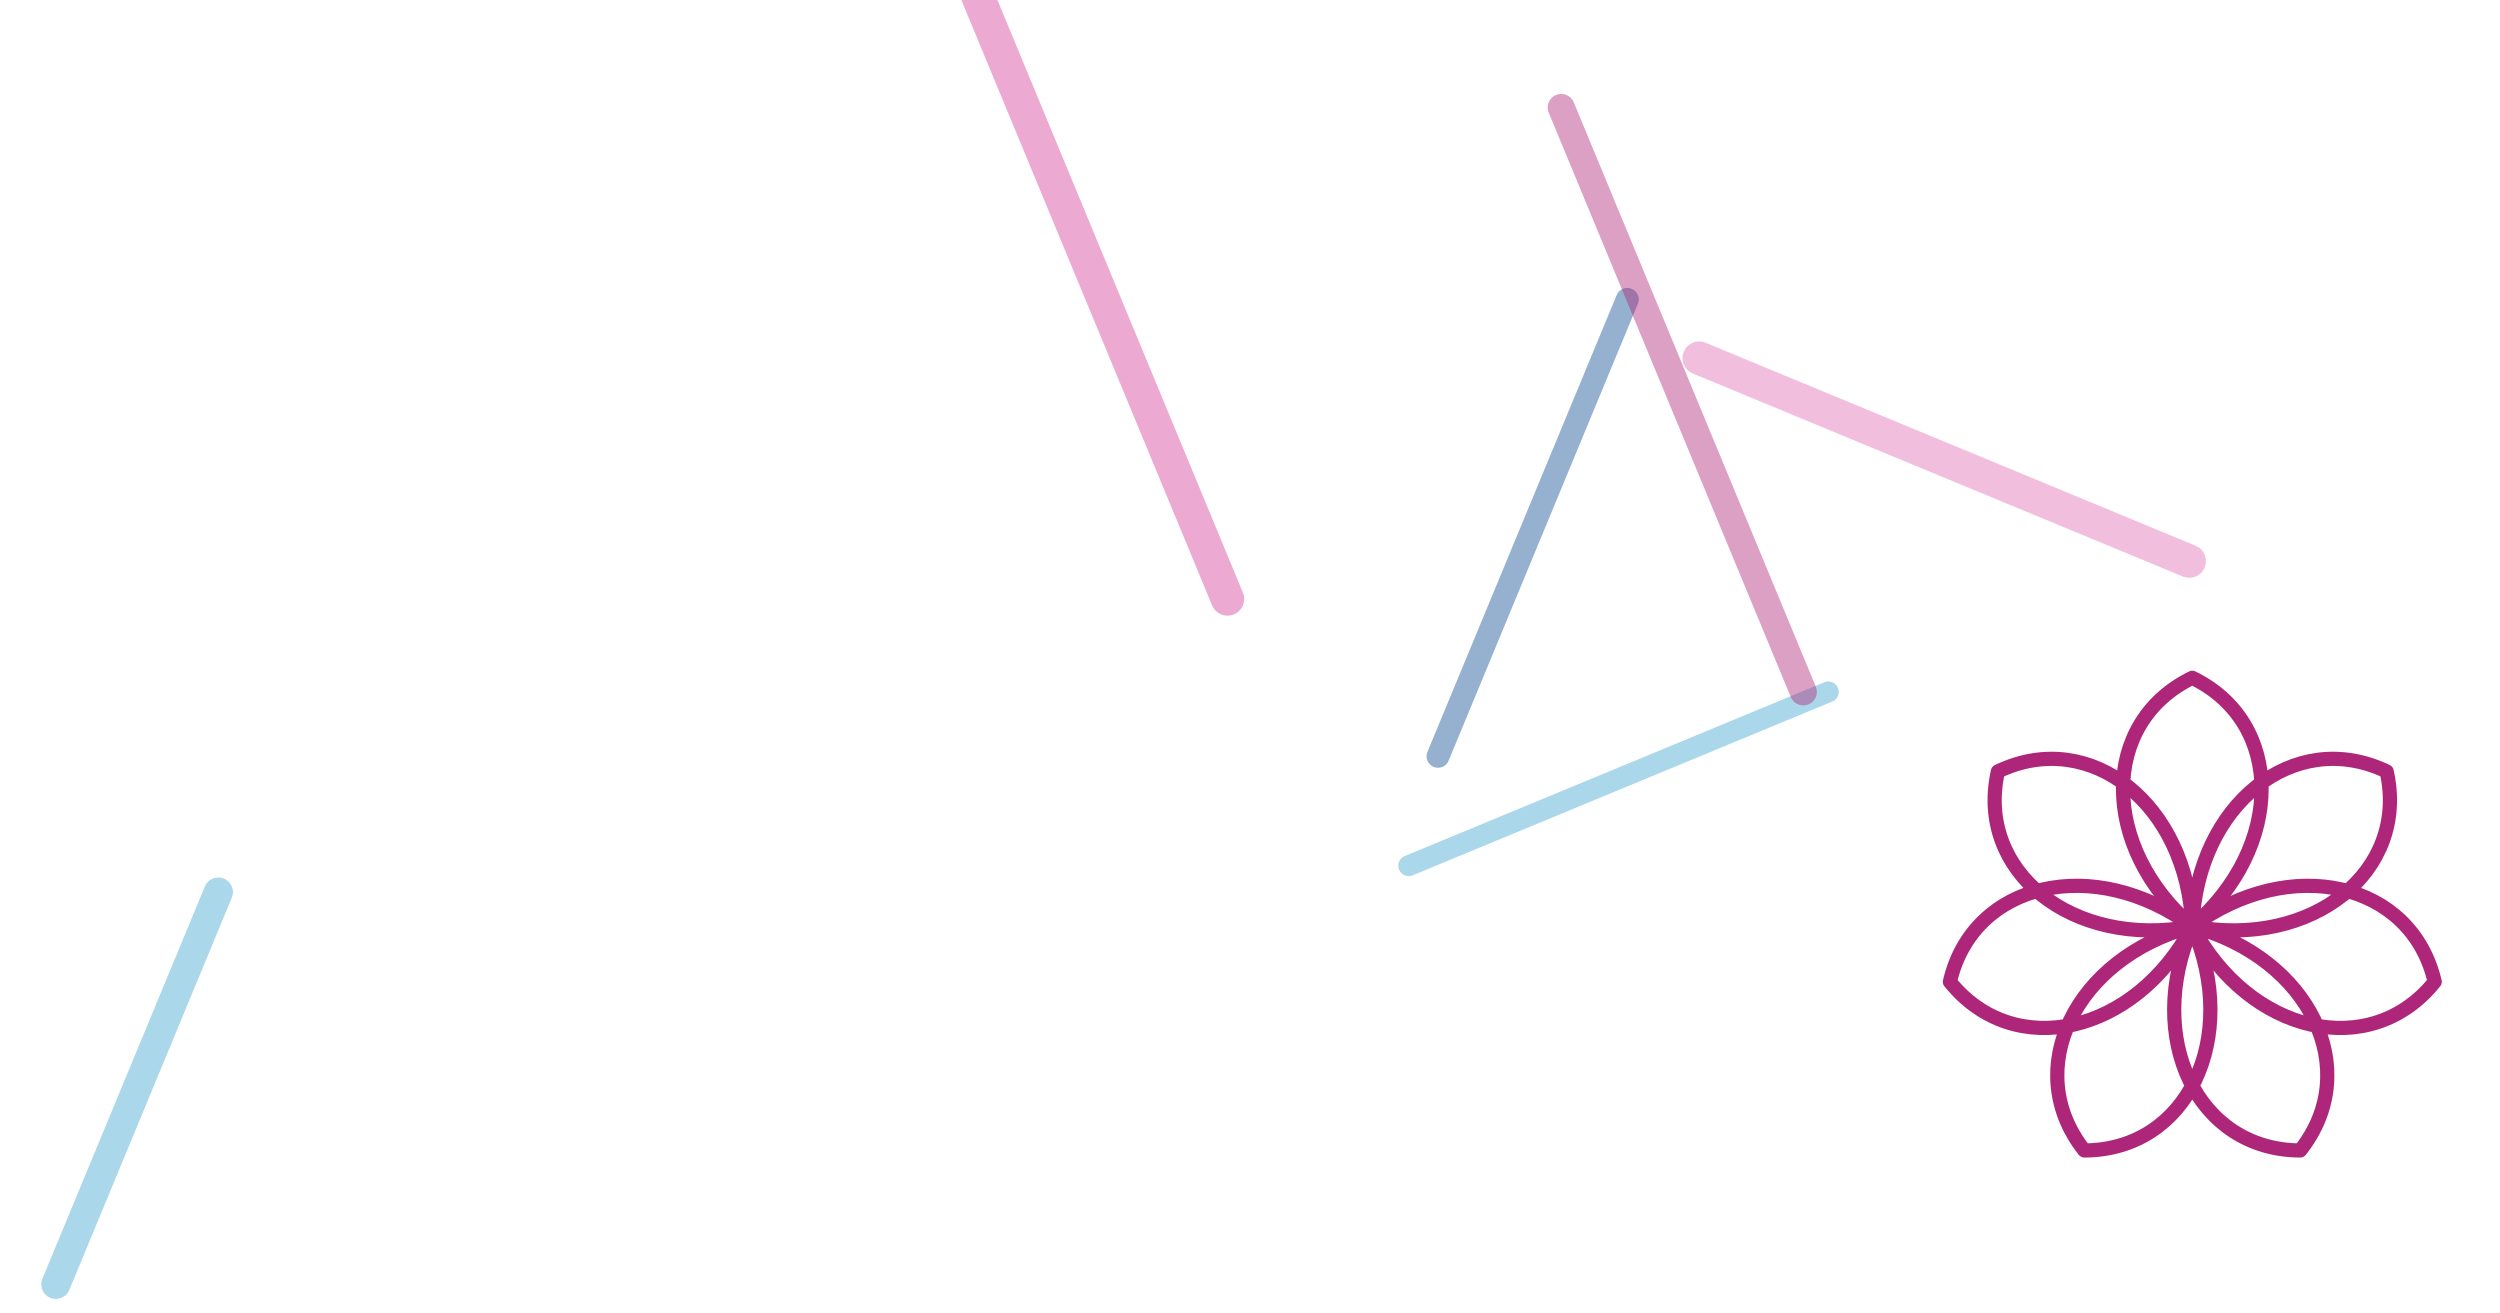
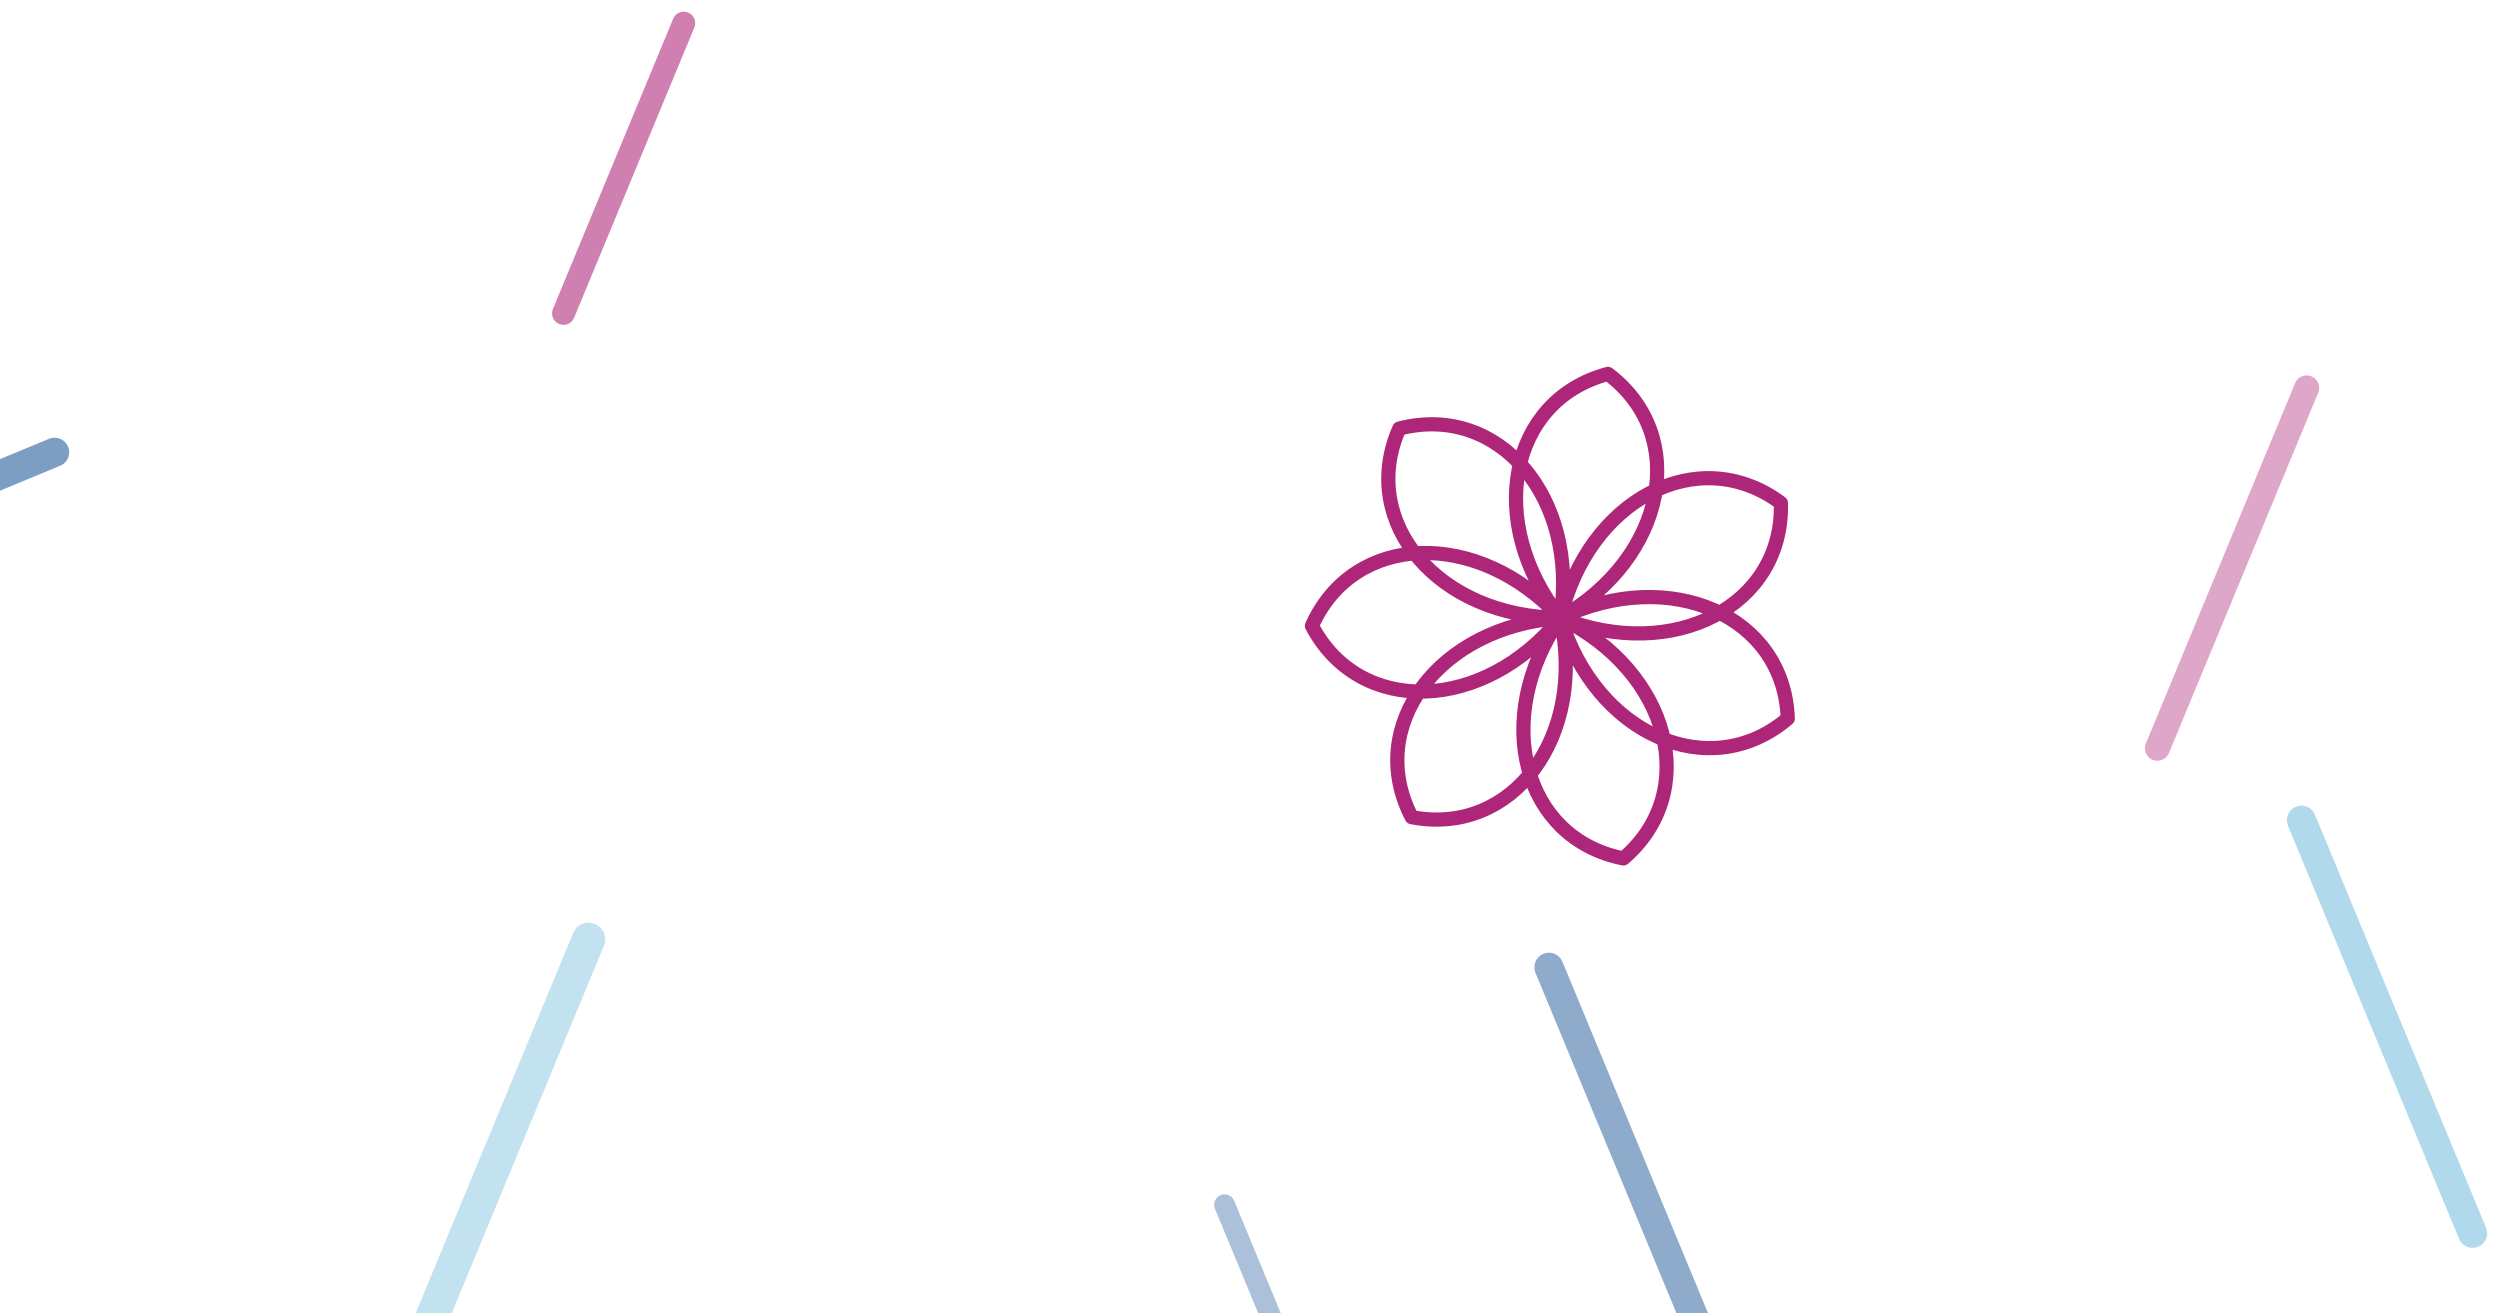
<svg xmlns="http://www.w3.org/2000/svg" width="1200" height="630" viewBox="0 0 1200 630" role="img" aria-label="Abstract geometric blog cover">
  <g fill="none">
-     <line x1="877.6" y1="332.1" x2="1095.6" y2="332.1" transform="rotate(157.5 877.6 332.1)" stroke="#6bb8db" stroke-width="10" stroke-linecap="round" opacity="0.57" />
-     <line x1="104.8" y1="428.2" x2="308.6" y2="428.2" transform="rotate(112.5 104.8 428.2)" stroke="#6bb8db" stroke-width="14" stroke-linecap="round" opacity="0.57" />
-     <line x1="781.1" y1="143.7" x2="1018.5" y2="143.7" transform="rotate(112.5 781.1 143.7)" stroke="#215b9a" stroke-width="11" stroke-linecap="round" opacity="0.48" />
-     <line x1="1122.7" y1="651.2" x2="1309.4" y2="651.2" transform="rotate(112.5 1122.7 651.2)" stroke="#ae2679" stroke-width="14" stroke-linecap="round" opacity="0.49" />
-     <line x1="815.6" y1="171.9" x2="1070.2" y2="171.9" transform="rotate(22.5 815.6 171.9)" stroke="#dd66ae" stroke-width="16" stroke-linecap="round" opacity="0.42" />
-     <line x1="297.2" y1="652.7" x2="556.4" y2="652.7" transform="rotate(67.5 297.2 652.7)" stroke="#ae2679" stroke-width="11" stroke-linecap="round" opacity="0.43" />
-     <line x1="464.1" y1="-14.5" x2="791.0" y2="-14.5" transform="rotate(67.5 464.1 -14.5)" stroke="#dd66ae" stroke-width="16" stroke-linecap="round" opacity="0.56" />
-     <line x1="749.4" y1="51.6" x2="1053.0" y2="51.6" transform="rotate(67.5 749.4 51.6)" stroke="#ae2679" stroke-width="13" stroke-linecap="round" opacity="0.44" />
+     <line x1="587.8" y1="578.3" x2="830.8" y2="578.3" transform="rotate(67.5 587.8 578.3)" stroke="#215b9a" stroke-width="10" stroke-linecap="round" opacity="0.38" />
+     <line x1="743.5" y1="464.3" x2="1007.3" y2="464.3" transform="rotate(67.5 743.5 464.3)" stroke="#215b9a" stroke-width="14" stroke-linecap="round" opacity="0.51" />
+     <line x1="282.5" y1="450.9" x2="588.0" y2="450.9" transform="rotate(112.5 282.5 450.9)" stroke="#6bb8db" stroke-width="16" stroke-linecap="round" opacity="0.41" />
+     <line x1="1104.7" y1="393.7" x2="1319.3" y2="393.7" transform="rotate(67.5 1104.7 393.7)" stroke="#6bb8db" stroke-width="14" stroke-linecap="round" opacity="0.53" />
+     <line x1="328.2" y1="11.1" x2="479.0" y2="11.1" transform="rotate(112.5 328.2 11.1)" stroke="#ae2679" stroke-width="11" stroke-linecap="round" opacity="0.59" />
+     <line x1="1107.2" y1="186.2" x2="1294.4" y2="186.2" transform="rotate(112.5 1107.2 186.2)" stroke="#ae2679" stroke-width="12" stroke-linecap="round" opacity="0.41" />
+     <line x1="26.2" y1="217.1" x2="161.0" y2="217.1" transform="rotate(157.5 26.2 217.1)" stroke="#215b9a" stroke-width="14" stroke-linecap="round" opacity="0.59" />
  </g>
-   <g transform="translate(881.8 274.2) scale(3.41)">
+   <g transform="translate(749.0 296.6) rotate(319.6) scale(3.41) translate(-50 -50)">
    <path d="M 50 50 C 63 38.8, 63 21.3, 50 15 C 37 21.3, 37 38.8, 50 50 C 66.86 53.18, 80.54 42.27, 77.36 28.18 C 64.33 21.94, 50.65 32.85, 50 50 C 58.03 65.17, 75.09 69.06, 84.12 57.79 C 80.87 43.71, 63.81 39.82, 50 50 C 43.15 65.73, 50.74 81.5, 65.19 81.53 C 74.17 70.22, 66.57 54.45, 50 50 C 33.43 54.45, 25.83 70.22, 34.81 81.53 C 49.26 81.5, 56.85 65.73, 50 50 C 36.19 39.82, 19.13 43.71, 15.88 57.79 C 24.91 69.06, 41.97 65.17, 50 50 C 49.35 32.85, 35.67 21.94, 22.64 28.18 C 19.46 42.27, 33.14 53.18, 50 50" fill="none" stroke="#ae2679" stroke-width="2" stroke-linecap="round" stroke-linejoin="round" />
  </g>
</svg>
